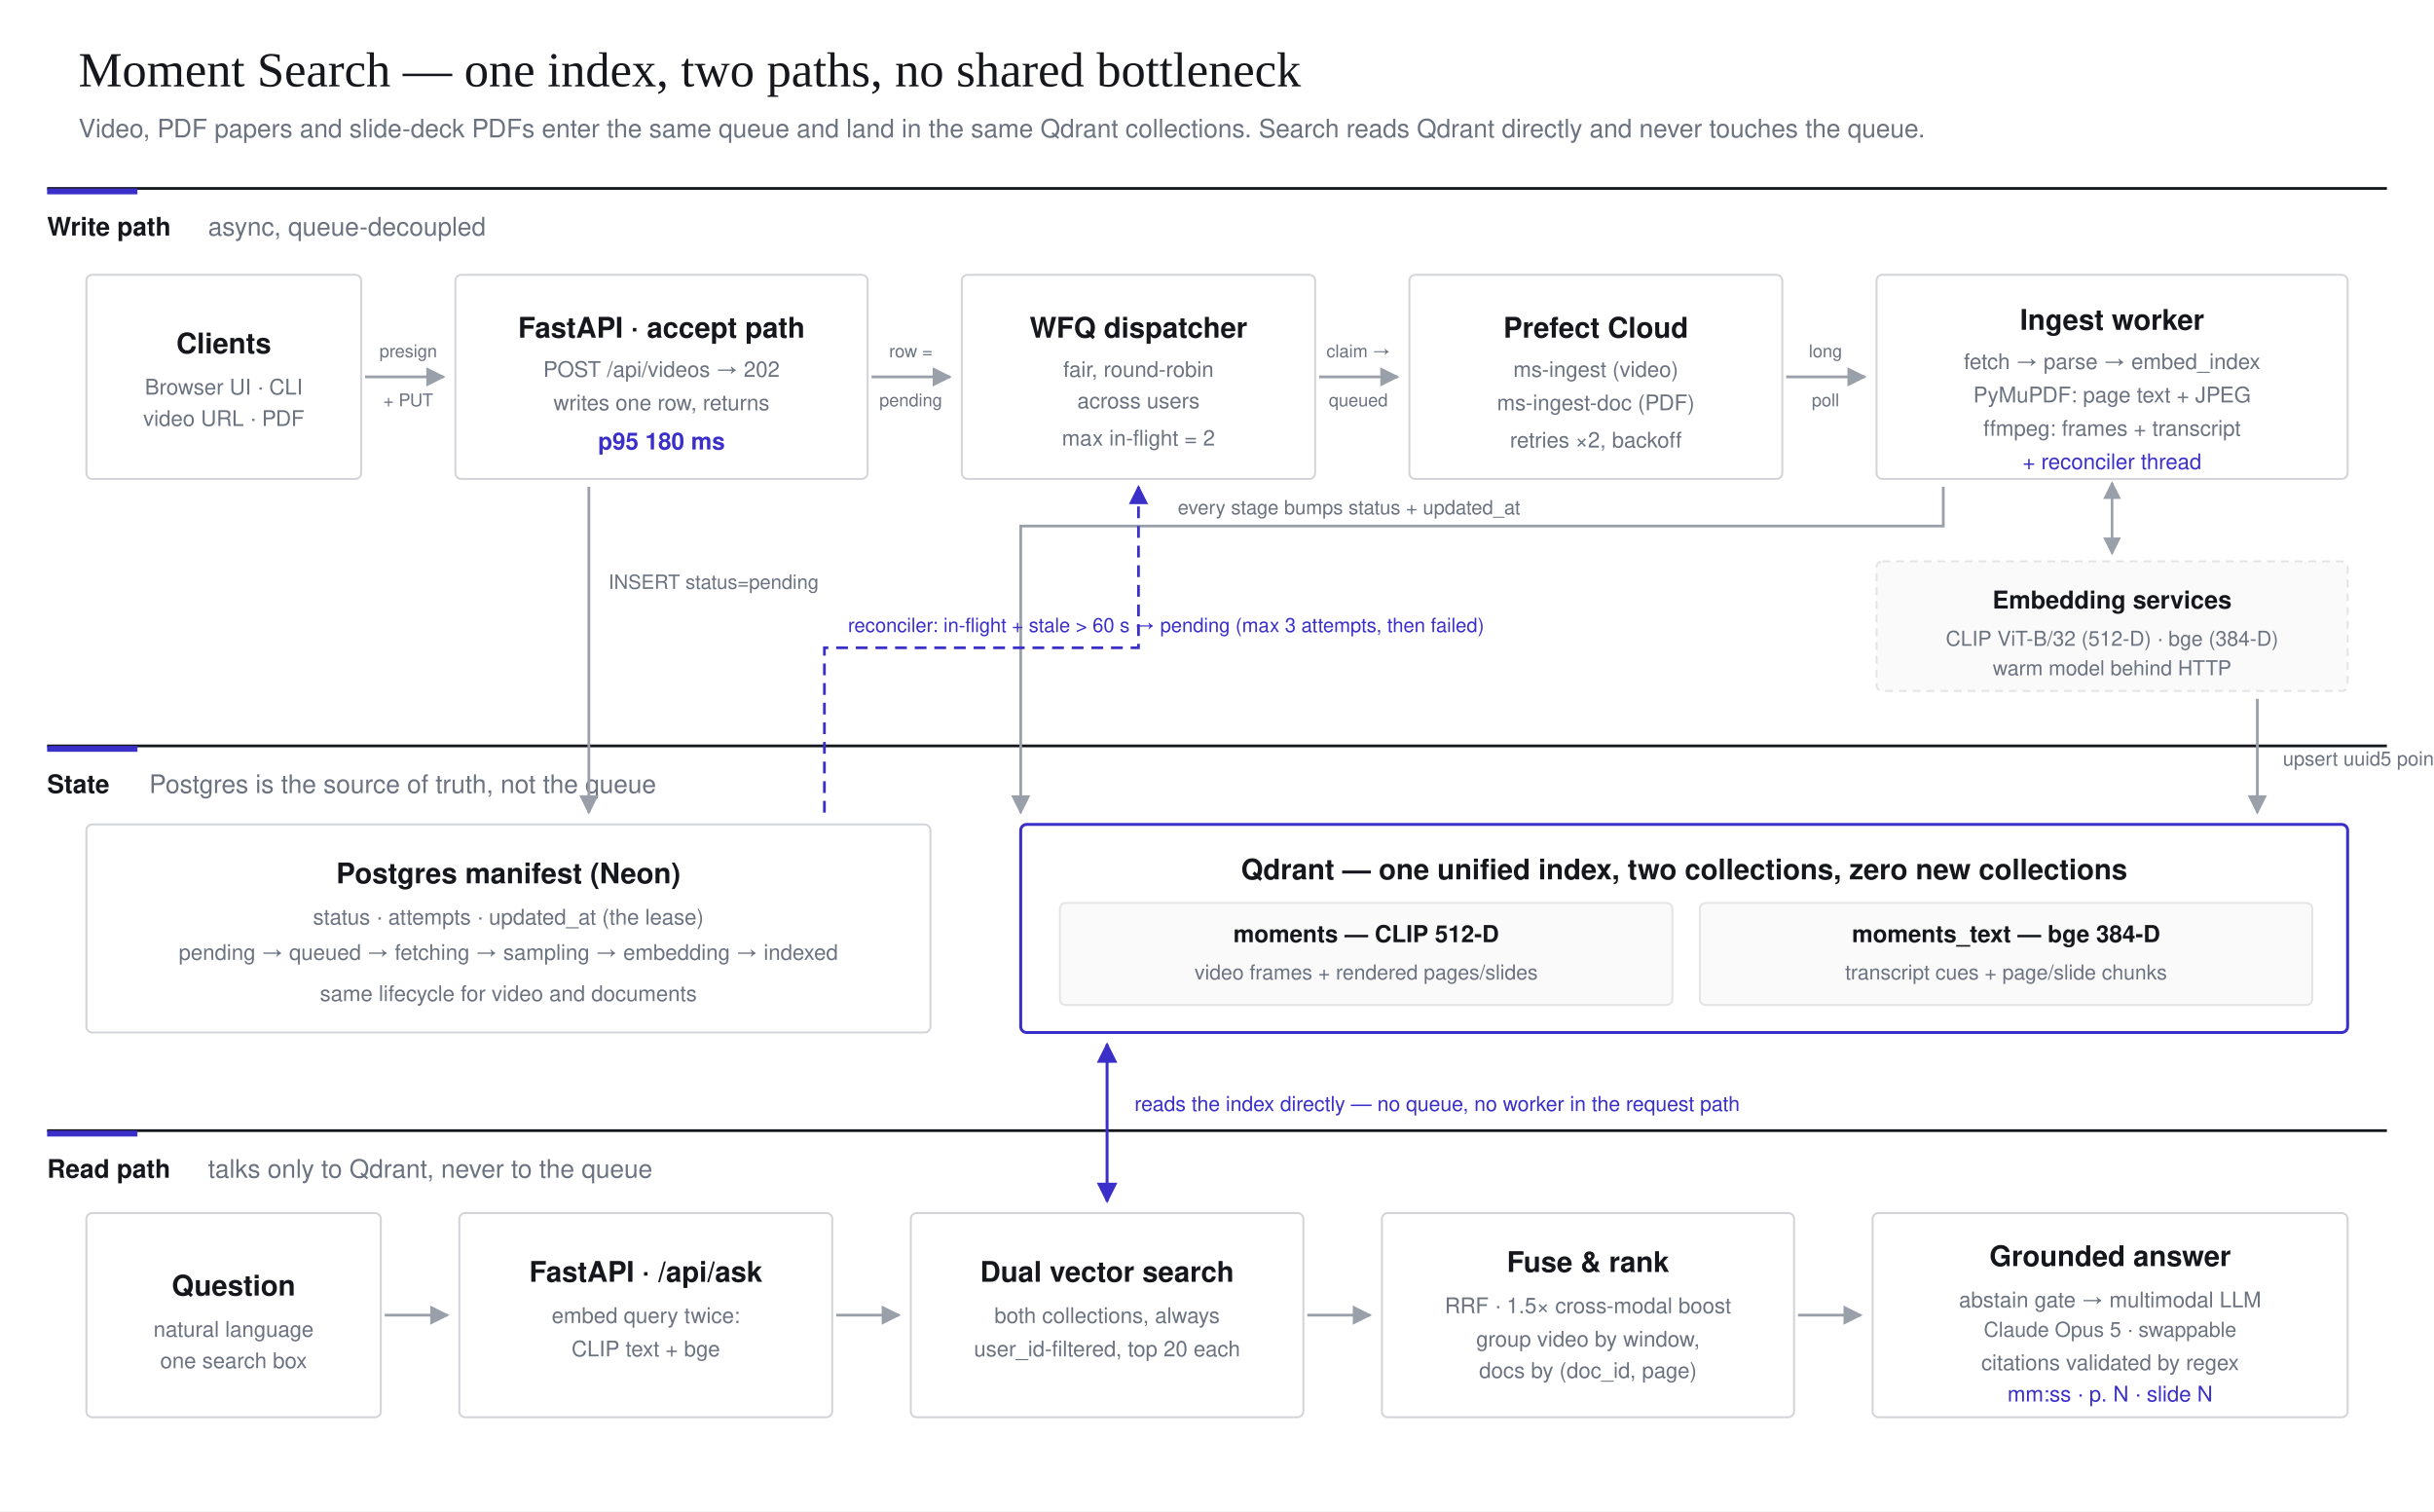
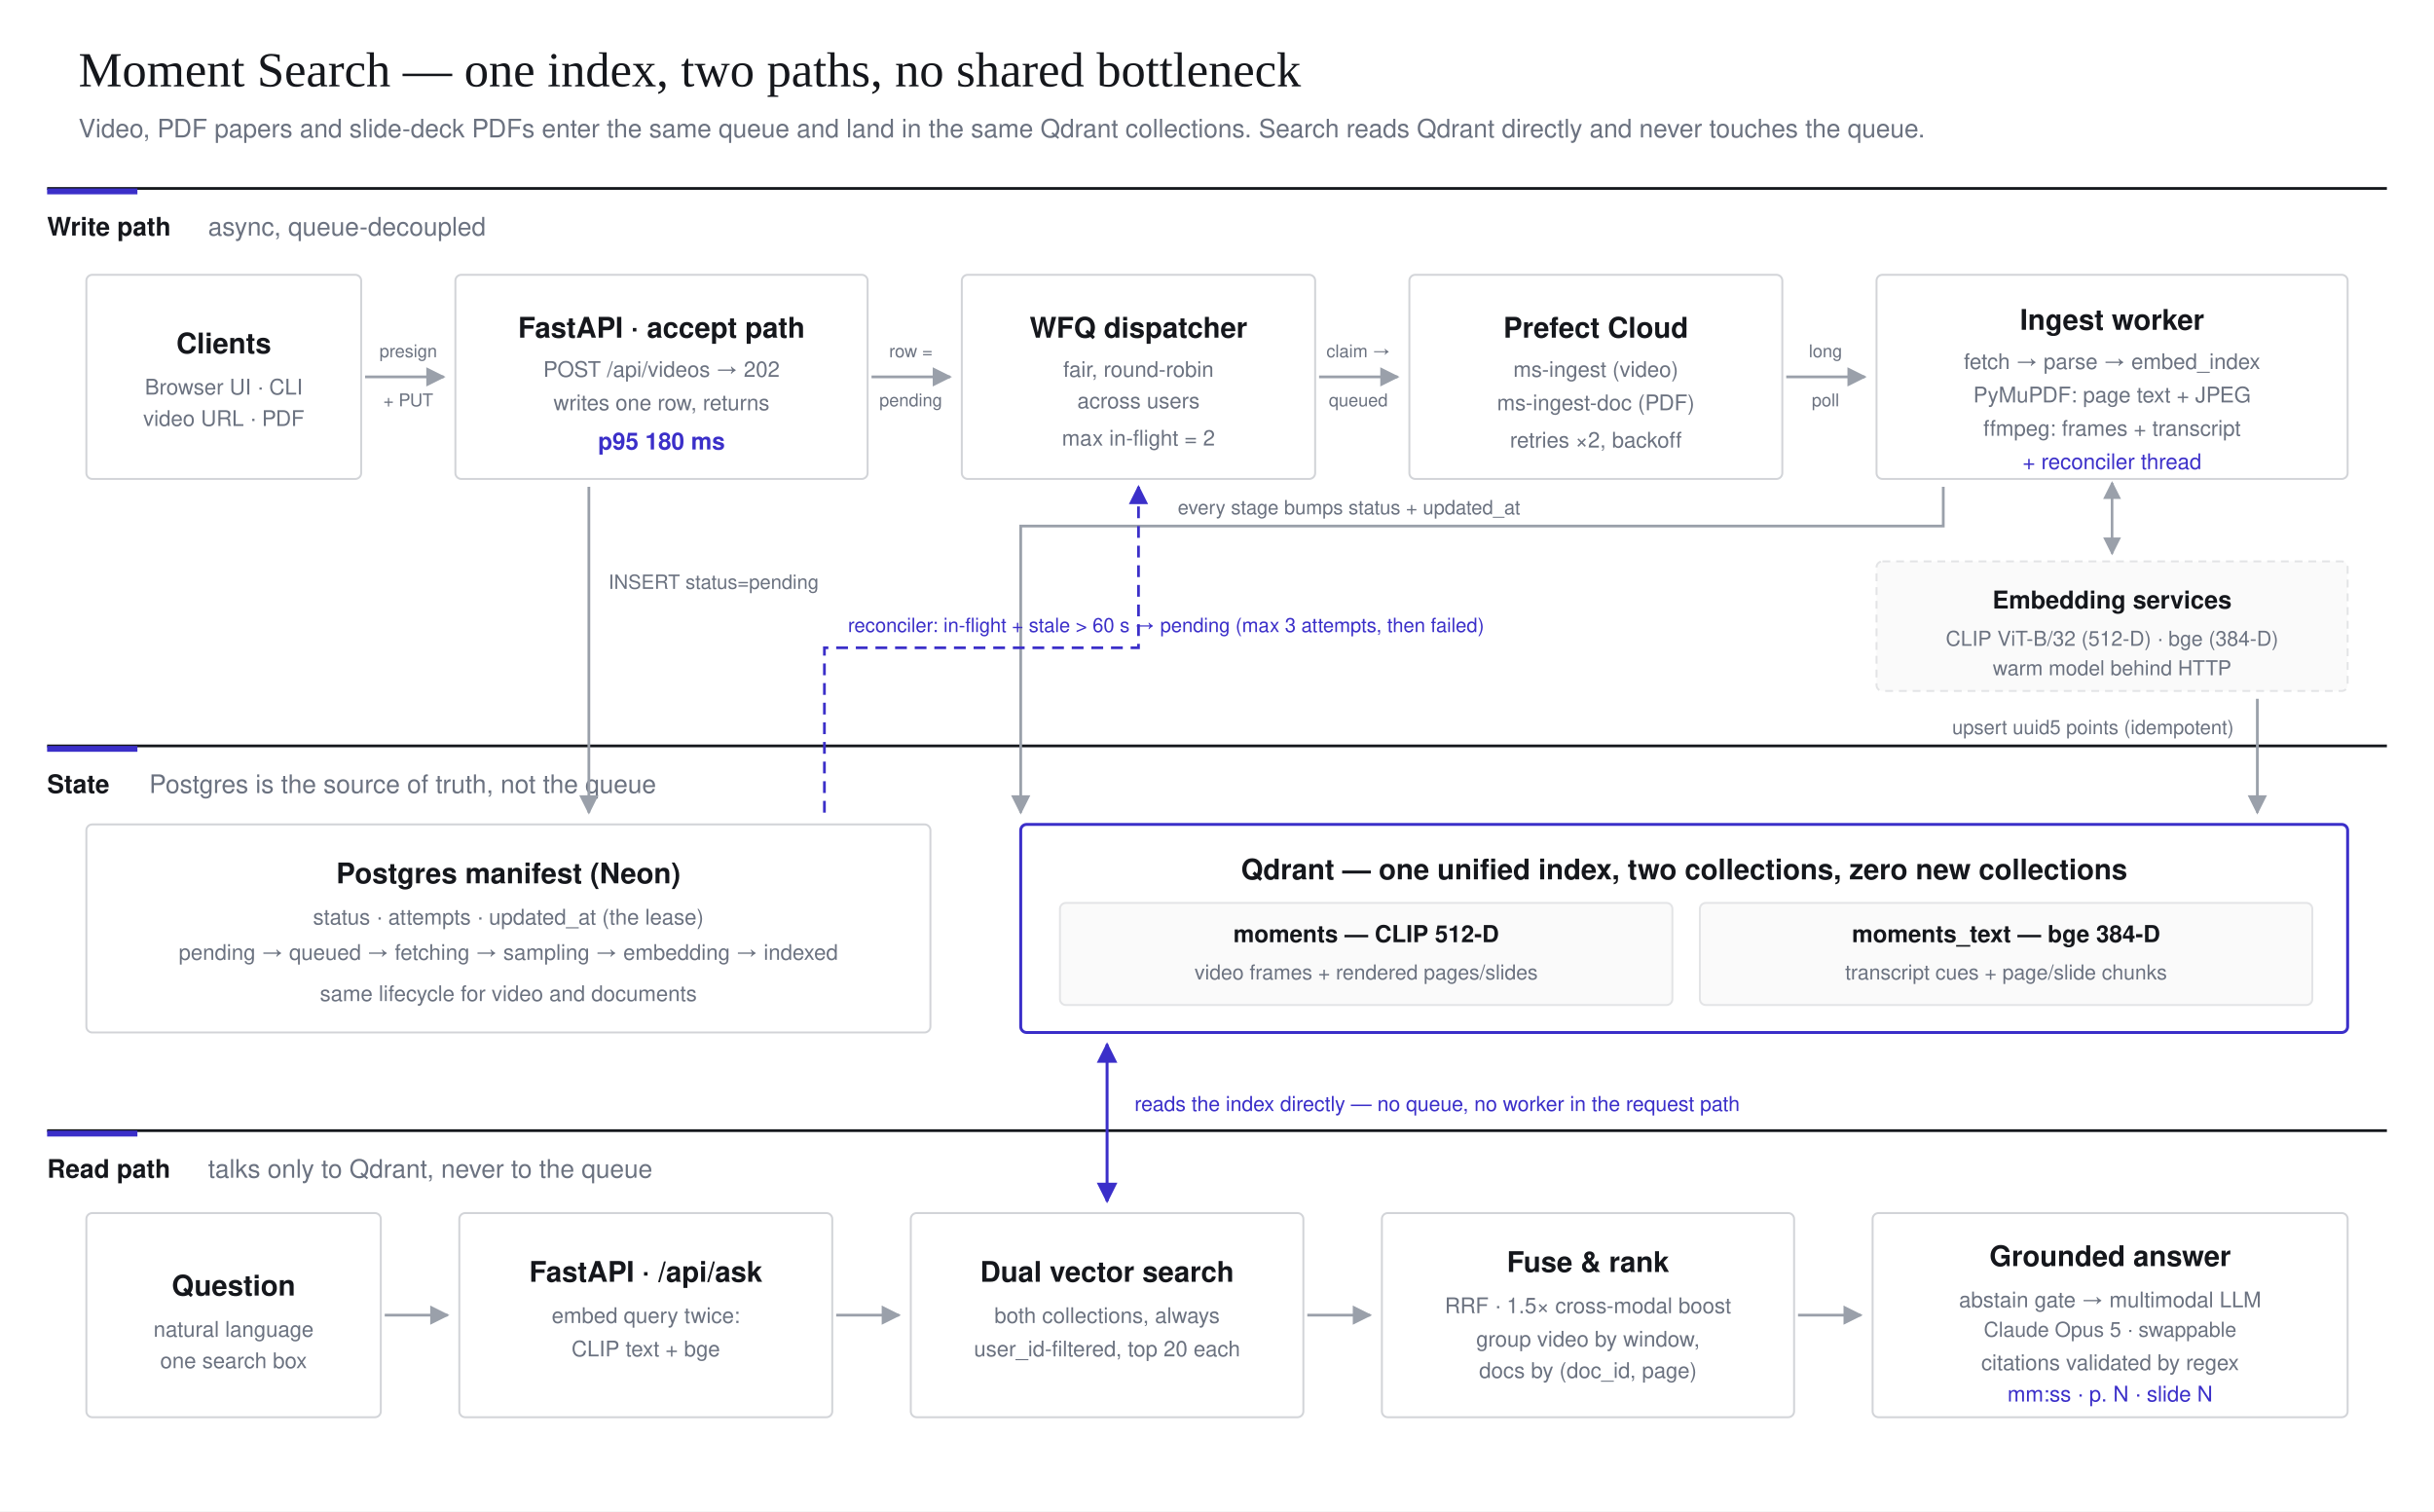
<svg xmlns="http://www.w3.org/2000/svg" viewBox="0 0 1240 770" width="1240" height="770" font-family="Helvetica Neue, Helvetica, Arial, sans-serif">
  <defs>
    <marker id="ar" viewBox="0 0 10 10" refX="9" refY="5" markerWidth="7" markerHeight="7" orient="auto-start-reverse">
      <path d="M0,0 L10,5 L0,10 z" fill="#9aa0aa" />
    </marker>
    <marker id="acc" viewBox="0 0 10 10" refX="9" refY="5" markerWidth="7" markerHeight="7" orient="auto-start-reverse">
      <path d="M0,0 L10,5 L0,10 z" fill="#3b2fc9" />
    </marker>
  </defs>
  <rect x="0" y="0" width="1240" height="770" fill="#ffffff" />
  <text x="40" y="44" fill="#15171c" font-size="25" font-family="Georgia, 'Iowan Old Style', 'Times New Roman', serif">Moment Search — one index, two paths, no shared bottleneck</text>
  <text x="40" y="70" fill="#6b7280" font-size="13">Video, PDF papers and slide-deck PDFs enter the same queue and land in the same Qdrant collections. Search reads Qdrant directly and never touches the queue.</text>
  <line x1="24" y1="96" x2="1216" y2="96" stroke="#15171c" stroke-width="1.4" />
  <rect x="24" y="96" width="46" height="3" fill="#3b2fc9" />
  <text x="24" y="120" fill="#15171c" font-size="13" font-weight="700">Write path</text>
  <text x="106" y="120" fill="#6b7280" font-size="13">async, queue-decoupled</text>
  <rect x="44" y="140" width="140" height="104" rx="3" fill="#ffffff" stroke="#d2d4d8" />
  <text x="114" y="180" fill="#15171c" font-size="14.5" font-weight="700" text-anchor="middle">Clients</text>
  <text x="114" y="201" fill="#6b7280" font-size="11" text-anchor="middle">Browser UI · CLI</text>
  <text x="114" y="217" fill="#6b7280" font-size="11" text-anchor="middle">video URL · PDF</text>
  <line x1="186" y1="192" x2="226" y2="192" stroke="#9aa0aa" stroke-width="1.4" marker-end="url(#ar)" />
  <text x="208" y="182" fill="#6b7280" font-size="9" text-anchor="middle">presign</text>
  <text x="208" y="207" fill="#6b7280" font-size="9" text-anchor="middle">+ PUT</text>
  <rect x="232" y="140" width="210" height="104" rx="3" fill="#ffffff" stroke="#d2d4d8" />
  <text x="337" y="172" fill="#15171c" font-size="14.5" font-weight="700" text-anchor="middle">FastAPI · accept path</text>
  <text x="337" y="192" fill="#6b7280" font-size="11" text-anchor="middle">POST /api/videos → 202</text>
  <text x="337" y="209" fill="#6b7280" font-size="11" text-anchor="middle">writes one row, returns</text>
  <text x="337" y="229" fill="#3b2fc9" font-size="12" font-weight="700" text-anchor="middle">p95 180 ms</text>
  <line x1="444" y1="192" x2="484" y2="192" stroke="#9aa0aa" stroke-width="1.4" marker-end="url(#ar)" />
  <text x="464" y="182" fill="#6b7280" font-size="9" text-anchor="middle">row =</text>
  <text x="464" y="207" fill="#6b7280" font-size="9" text-anchor="middle">pending</text>
  <rect x="490" y="140" width="180" height="104" rx="3" fill="#ffffff" stroke="#d2d4d8" />
  <text x="580" y="172" fill="#15171c" font-size="14.5" font-weight="700" text-anchor="middle">WFQ dispatcher</text>
  <text x="580" y="192" fill="#6b7280" font-size="11" text-anchor="middle">fair, round-robin</text>
  <text x="580" y="208" fill="#6b7280" font-size="11" text-anchor="middle">across users</text>
  <text x="580" y="227" fill="#6b7280" font-size="11" text-anchor="middle">max in-flight = 2</text>
  <line x1="672" y1="192" x2="712" y2="192" stroke="#9aa0aa" stroke-width="1.4" marker-end="url(#ar)" />
  <text x="692" y="182" fill="#6b7280" font-size="9" text-anchor="middle">claim →</text>
  <text x="692" y="207" fill="#6b7280" font-size="9" text-anchor="middle">queued</text>
  <rect x="718" y="140" width="190" height="104" rx="3" fill="#ffffff" stroke="#d2d4d8" />
  <text x="813" y="172" fill="#15171c" font-size="14.5" font-weight="700" text-anchor="middle">Prefect Cloud</text>
  <text x="813" y="192" fill="#6b7280" font-size="11" text-anchor="middle">ms-ingest (video)</text>
  <text x="813" y="209" fill="#6b7280" font-size="11" text-anchor="middle">ms-ingest-doc (PDF)</text>
  <text x="813" y="228" fill="#6b7280" font-size="11" text-anchor="middle">retries ×2, backoff</text>
  <line x1="910" y1="192" x2="950" y2="192" stroke="#9aa0aa" stroke-width="1.4" marker-end="url(#ar)" />
  <text x="930" y="182" fill="#6b7280" font-size="9" text-anchor="middle">long</text>
  <text x="930" y="207" fill="#6b7280" font-size="9" text-anchor="middle">poll</text>
  <rect x="956" y="140" width="240" height="104" rx="3" fill="#ffffff" stroke="#d2d4d8" />
  <text x="1076" y="168" fill="#15171c" font-size="14.5" font-weight="700" text-anchor="middle">Ingest worker</text>
  <text x="1076" y="188" fill="#6b7280" font-size="11" text-anchor="middle">fetch → parse → embed_index</text>
  <text x="1076" y="205" fill="#6b7280" font-size="11" text-anchor="middle">PyMuPDF: page text + JPEG</text>
  <text x="1076" y="222" fill="#6b7280" font-size="11" text-anchor="middle">ffmpeg: frames + transcript</text>
  <text x="1076" y="239" fill="#3b2fc9" font-size="11" text-anchor="middle">+ reconciler thread</text>
  <rect x="956" y="286" width="240" height="66" rx="3" fill="#fafafa" stroke="#e3e4e6" stroke-dasharray="4 3" />
  <text x="1076" y="310" fill="#15171c" font-size="12.5" font-weight="700" text-anchor="middle">Embedding services</text>
  <text x="1076" y="329" fill="#6b7280" font-size="10.5" text-anchor="middle">CLIP ViT-B/32 (512-D) · bge (384-D)</text>
  <text x="1076" y="344" fill="#6b7280" font-size="10.5" text-anchor="middle">warm model behind HTTP</text>
  <line x1="1076" y1="246" x2="1076" y2="282" stroke="#9aa0aa" stroke-width="1.3" marker-end="url(#ar)" marker-start="url(#ar)" />
  <line x1="24" y1="380" x2="1216" y2="380" stroke="#15171c" stroke-width="1.4" />
  <rect x="24" y="380" width="46" height="3" fill="#3b2fc9" />
  <text x="24" y="404" fill="#15171c" font-size="13" font-weight="700">State</text>
  <text x="76" y="404" fill="#6b7280" font-size="13">Postgres is the source of truth, not the queue</text>
  <rect x="44" y="420" width="430" height="106" rx="3" fill="#ffffff" stroke="#d2d4d8" />
  <text x="259" y="450" fill="#15171c" font-size="14.5" font-weight="700" text-anchor="middle">Postgres manifest (Neon)</text>
  <text x="259" y="471" fill="#6b7280" font-size="11" text-anchor="middle">status · attempts · updated_at (the lease)</text>
  <text x="259" y="489" fill="#6b7280" font-size="11" text-anchor="middle">pending → queued → fetching → sampling → embedding → indexed</text>
  <text x="259" y="510" fill="#6b7280" font-size="11" text-anchor="middle">same lifecycle for video and documents</text>
  <rect x="520" y="420" width="676" height="106" rx="3" fill="#ffffff" stroke="#3b2fc9" stroke-width="1.5" />
  <text x="858" y="448" fill="#15171c" font-size="14.5" font-weight="700" text-anchor="middle">Qdrant — one unified index, two collections, zero new collections</text>
  <rect x="540" y="460" width="312" height="52" rx="3" fill="#fafafa" stroke="#e3e4e6" />
  <text x="696" y="480" fill="#15171c" font-size="12" font-weight="700" text-anchor="middle">moments — CLIP 512-D</text>
  <text x="696" y="499" fill="#6b7280" font-size="10.5" text-anchor="middle">video frames + rendered pages/slides</text>
  <rect x="866" y="460" width="312" height="52" rx="3" fill="#fafafa" stroke="#e3e4e6" />
  <text x="1022" y="480" fill="#15171c" font-size="12" font-weight="700" text-anchor="middle">moments_text — bge 384-D</text>
  <text x="1022" y="499" fill="#6b7280" font-size="10.5" text-anchor="middle">transcript cues + page/slide chunks</text>
  <path d="M1150 356 L1150 414" fill="none" stroke="#9aa0aa" stroke-width="1.4" marker-end="url(#ar)" />
-   <text x="1163" y="390" fill="#6b7280" font-size="10">upsert uuid5 points (idempotent)</text>
+   <text x="1138" y="374" fill="#6b7280" font-size="10" text-anchor="end">upsert uuid5 points (idempotent)</text>
  <path d="M300 248 L300 414" fill="none" stroke="#9aa0aa" stroke-width="1.4" marker-end="url(#ar)" />
  <text x="310" y="300" fill="#6b7280" font-size="10">INSERT status=pending</text>
  <path d="M990 248 L990 268 L520 268 L520 414" fill="none" stroke="#9aa0aa" stroke-width="1.4" marker-end="url(#ar)" />
  <text x="600" y="262" fill="#6b7280" font-size="10">every stage bumps status + updated_at</text>
  <path d="M420 414 L420 330 L580 330 L580 248" fill="none" stroke="#3b2fc9" stroke-width="1.4" stroke-dasharray="6 4" marker-end="url(#acc)" />
  <text x="432" y="322" fill="#3b2fc9" font-size="10">reconciler: in-flight + stale &gt; 60 s → pending (max 3 attempts, then failed)</text>
  <line x1="24" y1="576" x2="1216" y2="576" stroke="#15171c" stroke-width="1.4" />
  <rect x="24" y="576" width="46" height="3" fill="#3b2fc9" />
  <text x="24" y="600" fill="#15171c" font-size="13" font-weight="700">Read path</text>
  <text x="106" y="600" fill="#6b7280" font-size="13">talks only to Qdrant, never to the queue</text>
  <rect x="44" y="618" width="150" height="104" rx="3" fill="#ffffff" stroke="#d2d4d8" />
  <text x="119" y="660" fill="#15171c" font-size="14.5" font-weight="700" text-anchor="middle">Question</text>
  <text x="119" y="681" fill="#6b7280" font-size="11" text-anchor="middle">natural language</text>
  <text x="119" y="697" fill="#6b7280" font-size="11" text-anchor="middle">one search box</text>
  <line x1="196" y1="670" x2="228" y2="670" stroke="#9aa0aa" stroke-width="1.4" marker-end="url(#ar)" />
  <rect x="234" y="618" width="190" height="104" rx="3" fill="#ffffff" stroke="#d2d4d8" />
  <text x="329" y="653" fill="#15171c" font-size="14.5" font-weight="700" text-anchor="middle">FastAPI · /api/ask</text>
  <text x="329" y="674" fill="#6b7280" font-size="11" text-anchor="middle">embed query twice:</text>
  <text x="329" y="691" fill="#6b7280" font-size="11" text-anchor="middle">CLIP text + bge</text>
  <line x1="426" y1="670" x2="458" y2="670" stroke="#9aa0aa" stroke-width="1.4" marker-end="url(#ar)" />
  <rect x="464" y="618" width="200" height="104" rx="3" fill="#ffffff" stroke="#d2d4d8" />
  <text x="564" y="653" fill="#15171c" font-size="14.5" font-weight="700" text-anchor="middle">Dual vector search</text>
  <text x="564" y="674" fill="#6b7280" font-size="11" text-anchor="middle">both collections, always</text>
  <text x="564" y="691" fill="#6b7280" font-size="11" text-anchor="middle">user_id-filtered, top 20 each</text>
  <line x1="666" y1="670" x2="698" y2="670" stroke="#9aa0aa" stroke-width="1.4" marker-end="url(#ar)" />
  <rect x="704" y="618" width="210" height="104" rx="3" fill="#ffffff" stroke="#d2d4d8" />
  <text x="809" y="648" fill="#15171c" font-size="14.5" font-weight="700" text-anchor="middle">Fuse &amp; rank</text>
  <text x="809" y="669" fill="#6b7280" font-size="11" text-anchor="middle">RRF · 1.5× cross-modal boost</text>
  <text x="809" y="686" fill="#6b7280" font-size="11" text-anchor="middle">group video by window,</text>
  <text x="809" y="702" fill="#6b7280" font-size="11" text-anchor="middle">docs by (doc_id, page)</text>
  <line x1="916" y1="670" x2="948" y2="670" stroke="#9aa0aa" stroke-width="1.4" marker-end="url(#ar)" />
  <rect x="954" y="618" width="242" height="104" rx="3" fill="#ffffff" stroke="#d2d4d8" />
  <text x="1075" y="645" fill="#15171c" font-size="14.5" font-weight="700" text-anchor="middle">Grounded answer</text>
  <text x="1075" y="666" fill="#6b7280" font-size="11" text-anchor="middle">abstain gate → multimodal LLM</text>
  <text x="1075" y="681" fill="#6b7280" font-size="10.5" text-anchor="middle">Claude Opus 5 · swappable</text>
  <text x="1075" y="698" fill="#6b7280" font-size="11" text-anchor="middle">citations validated by regex</text>
  <text x="1075" y="714" fill="#3b2fc9" font-size="11" text-anchor="middle">mm:ss · p. N · slide N</text>
  <path d="M564 612 L564 532" fill="none" stroke="#3b2fc9" stroke-width="1.5" marker-end="url(#acc)" marker-start="url(#acc)" />
  <text x="578" y="566" fill="#3b2fc9" font-size="10.5">reads the index directly — no queue, no worker in the request path</text>
</svg>
